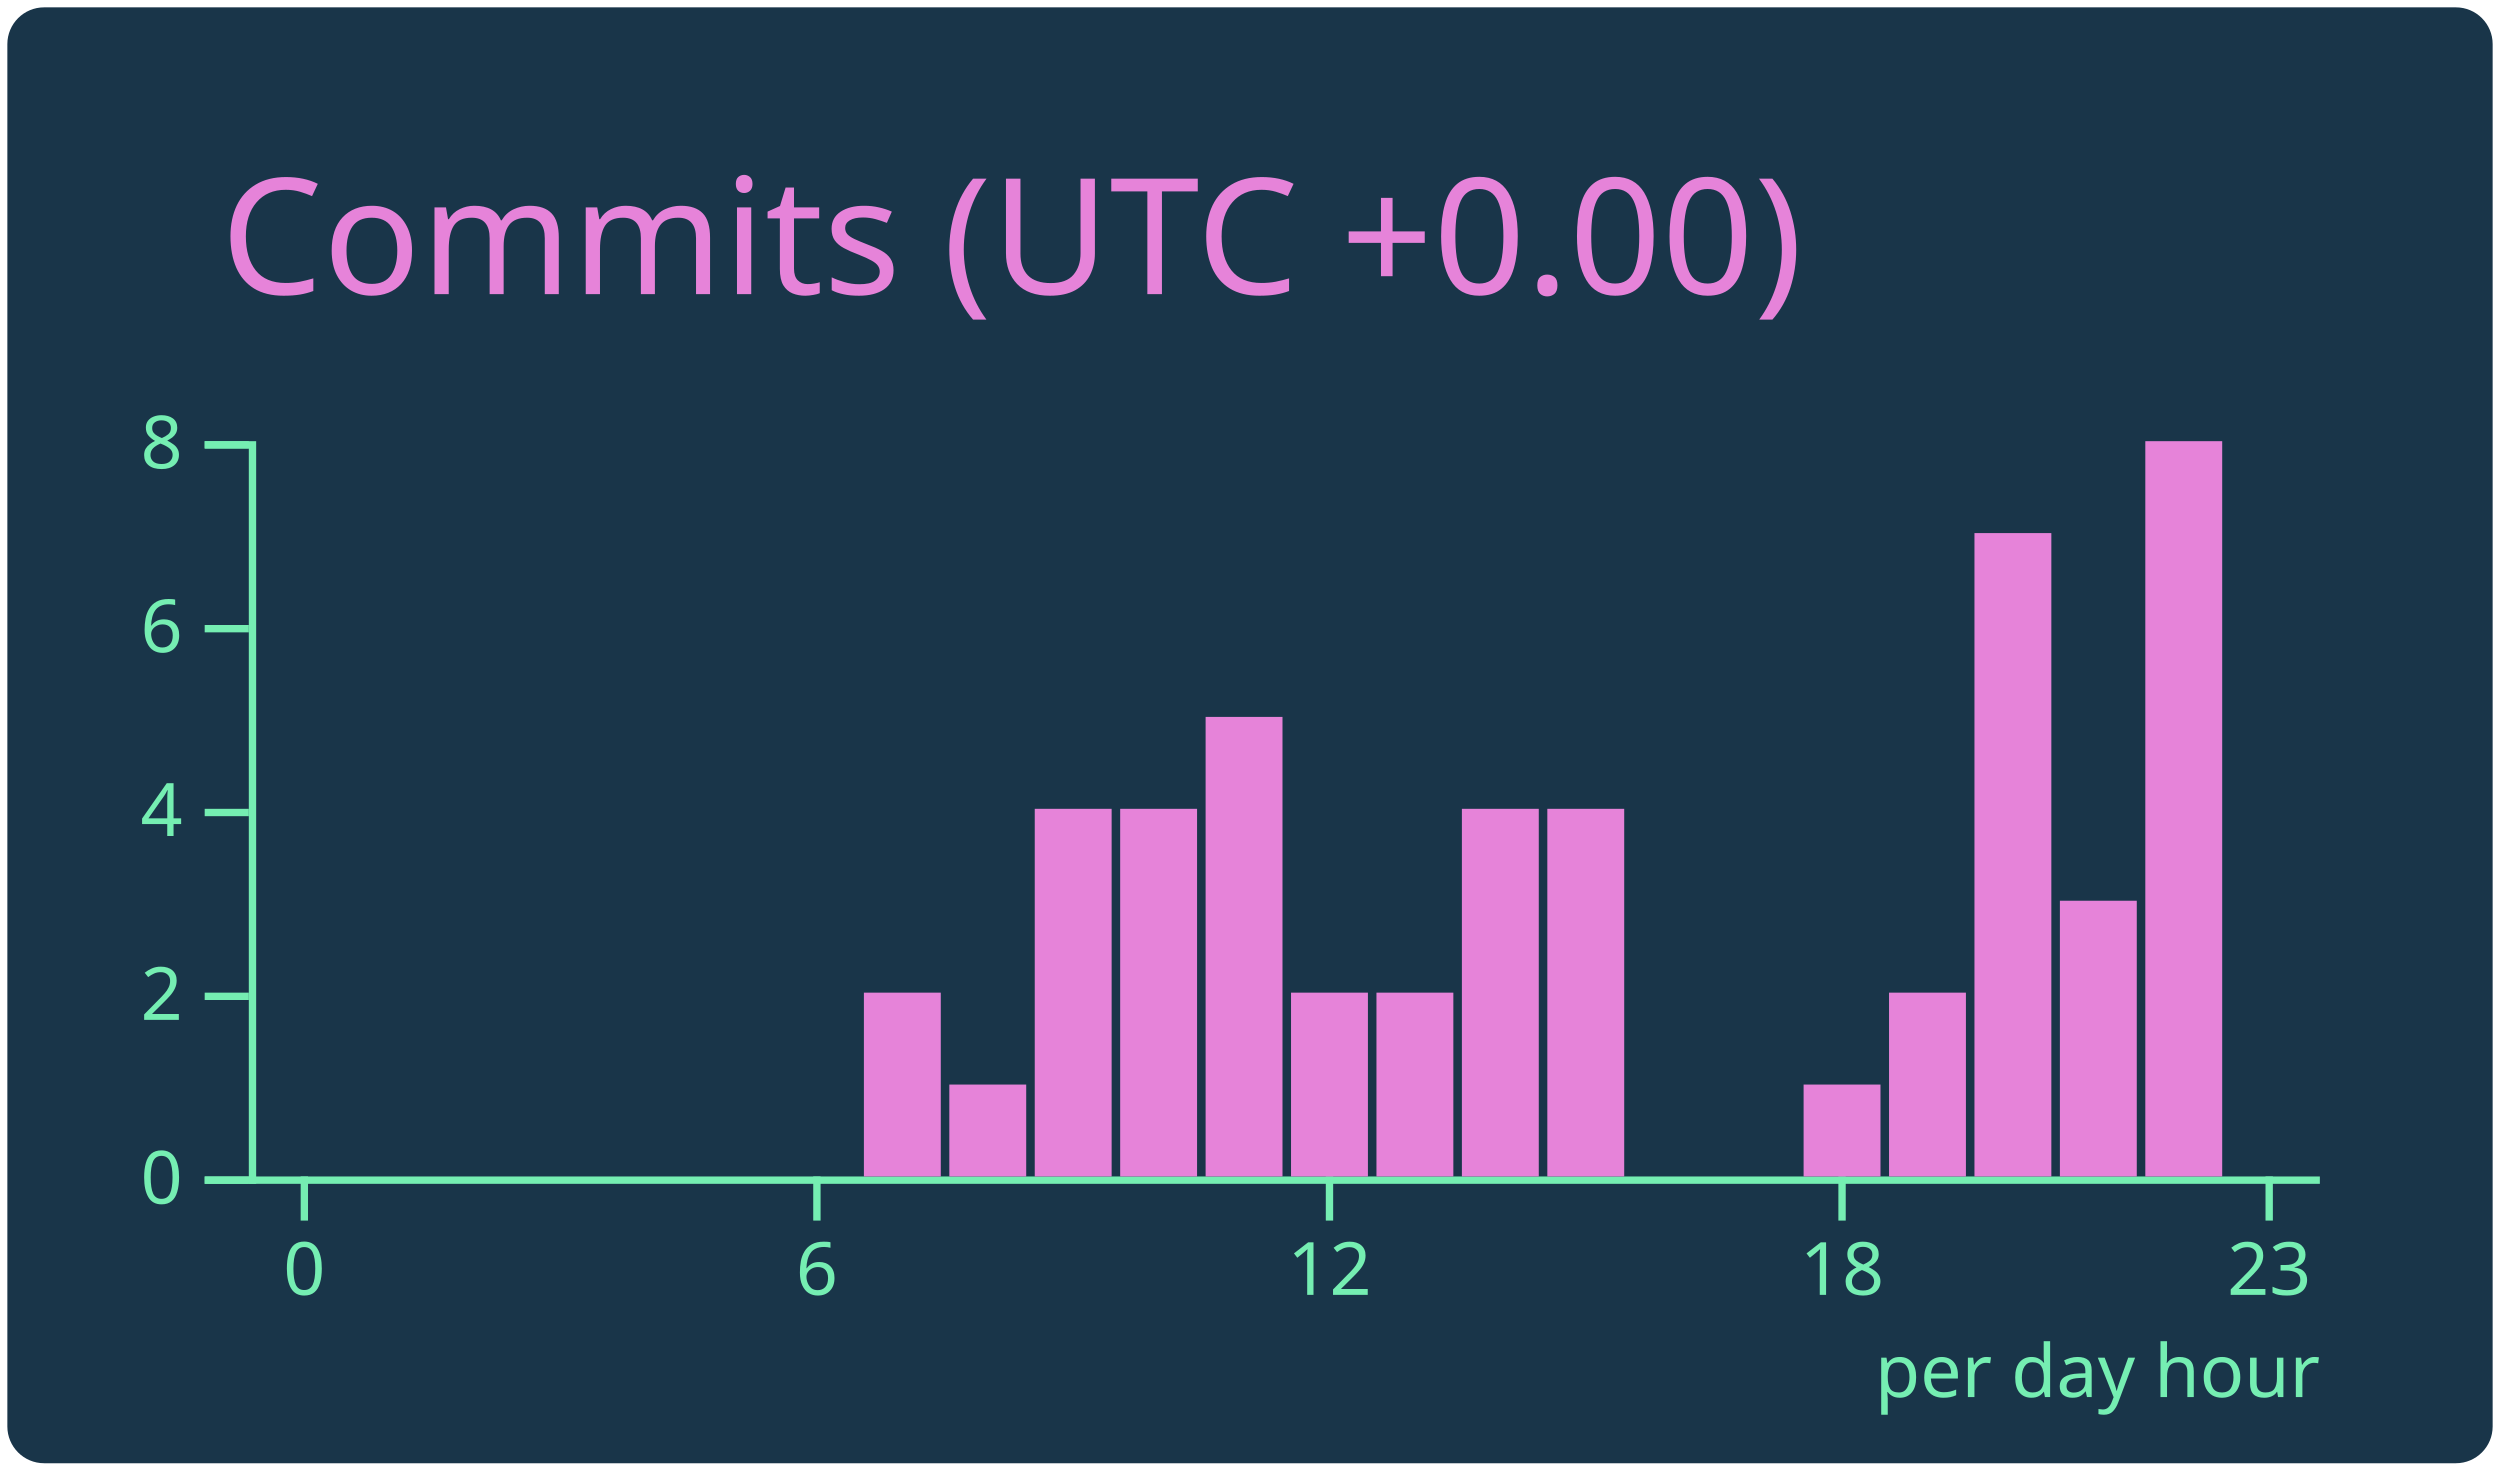
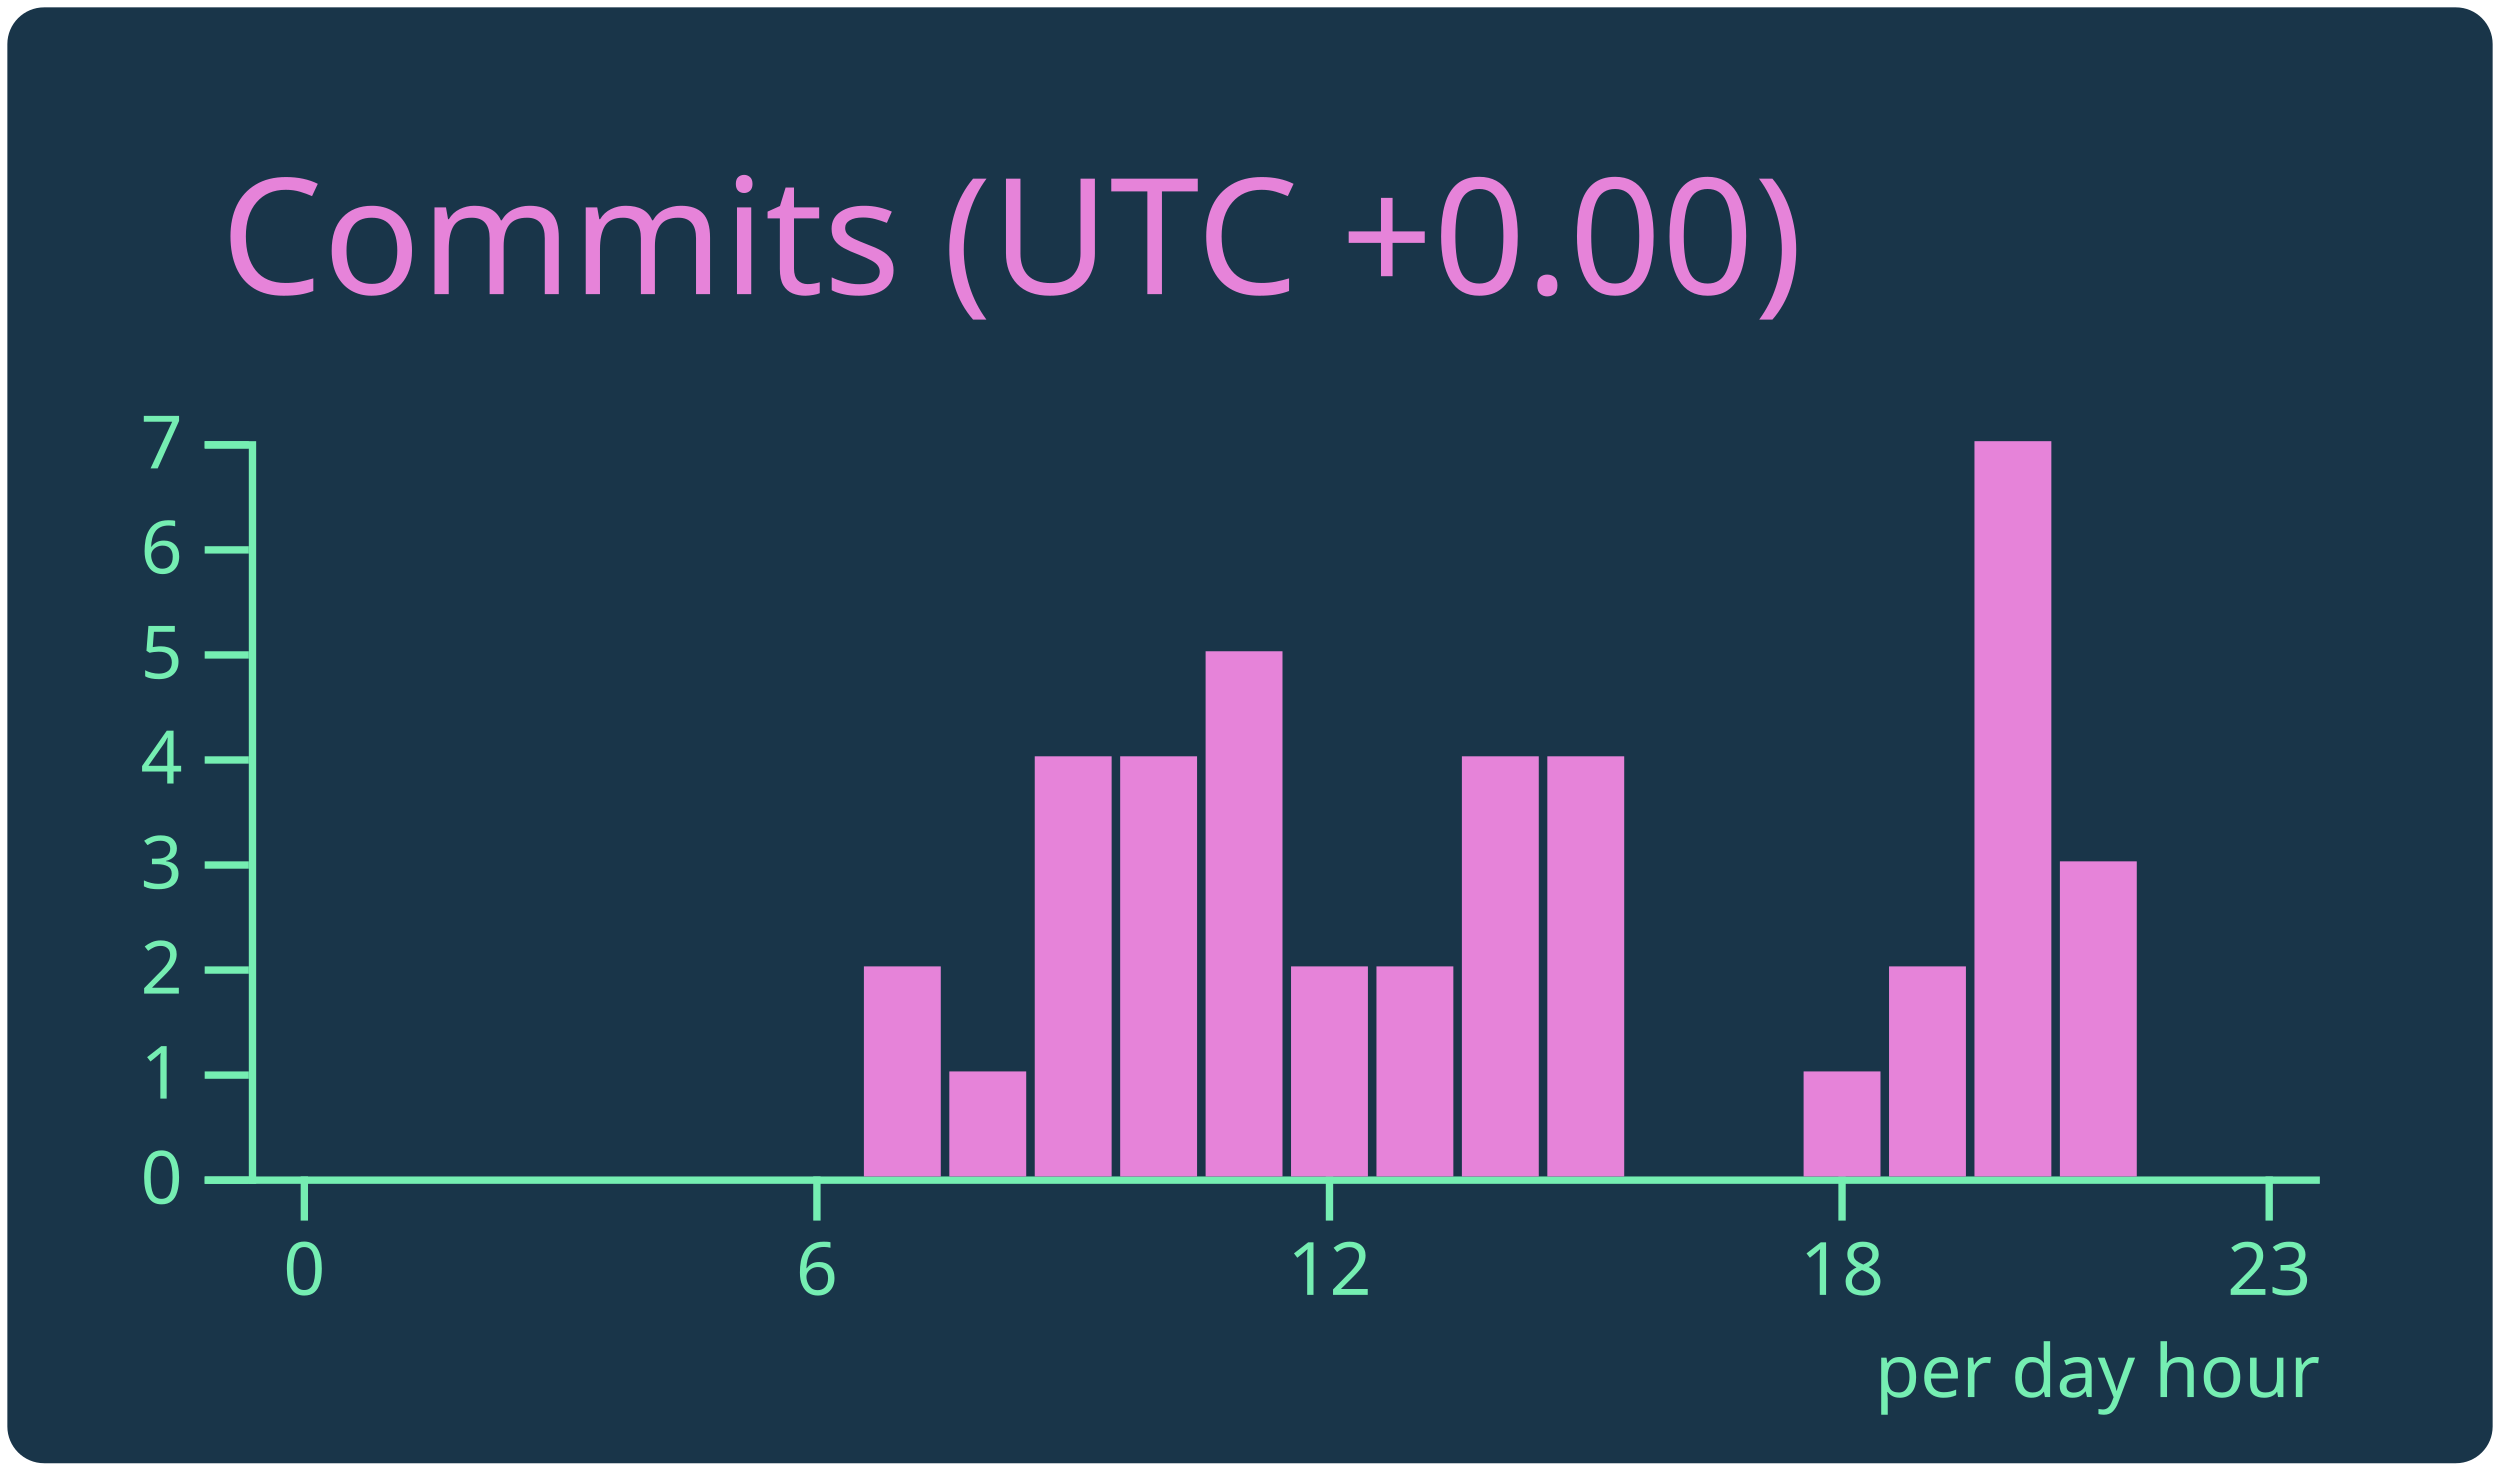
<svg xmlns="http://www.w3.org/2000/svg" width="340" height="200" viewBox="0 0 340 200">
  <style>* {
          font-family: 'Segoe UI', Ubuntu, "Helvetica Neue", Sans-Serif
        }</style>
  <rect x="1" y="1" rx="5" ry="5" height="99%" width="99.412%" stroke="#000000" stroke-width="1" fill="#193549" stroke-opacity="0" />
  <text x="30" y="40" style="font-size: 22px; fill: #e683d9;">Commits (UTC +0.00)</text>
  <g transform="translate(0,40)">
    <g color="#e683d9" transform="translate(35,20)">
      <g color="#75eeb2" transform="translate(0,100)" fill="none" font-size="10" font-family="sans-serif" text-anchor="middle">
        <path class="domain" stroke="currentColor" d="M-1.162,0.5H280.5" />
        <g class="tick" opacity="1" transform="translate(6.390041,0)">
          <line stroke="currentColor" y2="6" />
          <text fill="currentColor" y="9" dy="0.71em">0</text>
        </g>
        <g class="tick" opacity="1" transform="translate(76.09959,0)">
          <line stroke="currentColor" y2="6" />
          <text fill="currentColor" y="9" dy="0.71em">6</text>
        </g>
        <g class="tick" opacity="1" transform="translate(145.8091,0)">
          <line stroke="currentColor" y2="6" />
          <text fill="currentColor" y="9" dy="0.71em">12</text>
        </g>
        <g class="tick" opacity="1" transform="translate(215.5187,0)">
          <line stroke="currentColor" y2="6" />
          <text fill="currentColor" y="9" dy="0.71em">18</text>
        </g>
        <g class="tick" opacity="1" transform="translate(273.61,0)">
          <line stroke="currentColor" y2="6" />
          <text fill="currentColor" y="9" dy="0.71em">23</text>
        </g>
      </g>
      <g color="#75eeb2" transform="translate(-1.161826,0)" fill="none" font-size="10" font-family="sans-serif" text-anchor="end">
        <path class="domain" stroke="currentColor" d="M-6,100.5H0.5V0.5H-6" />
        <g class="tick" opacity="1" transform="translate(0,100.5)">
          <line stroke="currentColor" x2="-6" />
          <text fill="currentColor" x="-9" dy="0.32em">0</text>
        </g>
-         <g class="tick" opacity="1" transform="translate(0,75.5)">
+         <g class="tick" opacity="1" transform="translate(0,86.21429)">
+           <line stroke="currentColor" x2="-6" />
+           <text fill="currentColor" x="-9" dy="0.32em">1</text>
+         </g>
+         <g class="tick" opacity="1" transform="translate(0,71.92857)">
          <line stroke="currentColor" x2="-6" />
          <text fill="currentColor" x="-9" dy="0.32em">2</text>
        </g>
-         <g class="tick" opacity="1" transform="translate(0,50.5)">
+         <g class="tick" opacity="1" transform="translate(0,57.64286)">
+           <line stroke="currentColor" x2="-6" />
+           <text fill="currentColor" x="-9" dy="0.32em">3</text>
+         </g>
+         <g class="tick" opacity="1" transform="translate(0,43.35714)">
          <line stroke="currentColor" x2="-6" />
          <text fill="currentColor" x="-9" dy="0.32em">4</text>
        </g>
-         <g class="tick" opacity="1" transform="translate(0,25.5)">
+         <g class="tick" opacity="1" transform="translate(0,29.07143)">
+           <line stroke="currentColor" x2="-6" />
+           <text fill="currentColor" x="-9" dy="0.32em">5</text>
+         </g>
+         <g class="tick" opacity="1" transform="translate(0,14.78571)">
          <line stroke="currentColor" x2="-6" />
          <text fill="currentColor" x="-9" dy="0.32em">6</text>
        </g>
        <g class="tick" opacity="1" transform="translate(0,0.5)">
          <line stroke="currentColor" x2="-6" />
-           <text fill="currentColor" x="-9" dy="0.32em">8</text>
+           <text fill="currentColor" x="-9" dy="0.32em">7</text>
        </g>
      </g>
      <rect class="bar" fill="#e683d9" x="1.162" y="100" width="10.456" height="0" />
      <rect class="bar" fill="#e683d9" x="12.78" y="100" width="10.456" height="0" />
      <rect class="bar" fill="#e683d9" x="24.398" y="100" width="10.456" height="0" />
      <rect class="bar" fill="#e683d9" x="36.017" y="100" width="10.456" height="0" />
      <rect class="bar" fill="#e683d9" x="47.635" y="100" width="10.456" height="0" />
      <rect class="bar" fill="#e683d9" x="59.253" y="100" width="10.456" height="0" />
      <rect class="bar" fill="#e683d9" x="70.871" y="100" width="10.456" height="0" />
-       <rect class="bar" fill="#e683d9" x="82.49" y="75" width="10.456" height="25" />
-       <rect class="bar" fill="#e683d9" x="94.108" y="87.5" width="10.456" height="12.5" />
-       <rect class="bar" fill="#e683d9" x="105.726" y="50" width="10.456" height="50" />
-       <rect class="bar" fill="#e683d9" x="117.344" y="50" width="10.456" height="50" />
-       <rect class="bar" fill="#e683d9" x="128.963" y="37.5" width="10.456" height="62.5" />
-       <rect class="bar" fill="#e683d9" x="140.581" y="75" width="10.456" height="25" />
-       <rect class="bar" fill="#e683d9" x="152.199" y="75" width="10.456" height="25" />
-       <rect class="bar" fill="#e683d9" x="163.817" y="50" width="10.456" height="50" />
-       <rect class="bar" fill="#e683d9" x="175.436" y="50" width="10.456" height="50" />
+       <rect class="bar" fill="#e683d9" x="82.49" y="71.429" width="10.456" height="28.571" />
+       <rect class="bar" fill="#e683d9" x="94.108" y="85.714" width="10.456" height="14.286" />
+       <rect class="bar" fill="#e683d9" x="105.726" y="42.857" width="10.456" height="57.143" />
+       <rect class="bar" fill="#e683d9" x="117.344" y="42.857" width="10.456" height="57.143" />
+       <rect class="bar" fill="#e683d9" x="128.963" y="28.571" width="10.456" height="71.429" />
+       <rect class="bar" fill="#e683d9" x="140.581" y="71.429" width="10.456" height="28.571" />
+       <rect class="bar" fill="#e683d9" x="152.199" y="71.429" width="10.456" height="28.571" />
+       <rect class="bar" fill="#e683d9" x="163.817" y="42.857" width="10.456" height="57.143" />
+       <rect class="bar" fill="#e683d9" x="175.436" y="42.857" width="10.456" height="57.143" />
      <rect class="bar" fill="#e683d9" x="187.054" y="100" width="10.456" height="0" />
      <rect class="bar" fill="#e683d9" x="198.672" y="100" width="10.456" height="0" />
-       <rect class="bar" fill="#e683d9" x="210.29" y="87.5" width="10.456" height="12.5" />
-       <rect class="bar" fill="#e683d9" x="221.909" y="75" width="10.456" height="25" />
-       <rect class="bar" fill="#e683d9" x="233.527" y="12.5" width="10.456" height="87.5" />
-       <rect class="bar" fill="#e683d9" x="245.145" y="62.5" width="10.456" height="37.5" />
-       <rect class="bar" fill="#e683d9" x="256.763" y="0" width="10.456" height="100" />
+       <rect class="bar" fill="#e683d9" x="210.29" y="85.714" width="10.456" height="14.286" />
+       <rect class="bar" fill="#e683d9" x="221.909" y="71.429" width="10.456" height="28.571" />
+       <rect class="bar" fill="#e683d9" x="233.527" y="0" width="10.456" height="100" />
+       <rect class="bar" fill="#e683d9" x="245.145" y="57.143" width="10.456" height="42.857" />
+       <rect class="bar" fill="#e683d9" x="256.763" y="100" width="10.456" height="0" />
      <rect class="bar" fill="#e683d9" x="268.382" y="100" width="10.456" height="0" />
      <g>
        <text y="130" x="220" style="fill: #75eeb2; font-size: 10px;">per day hour</text>
      </g>
    </g>
  </g>
</svg>
